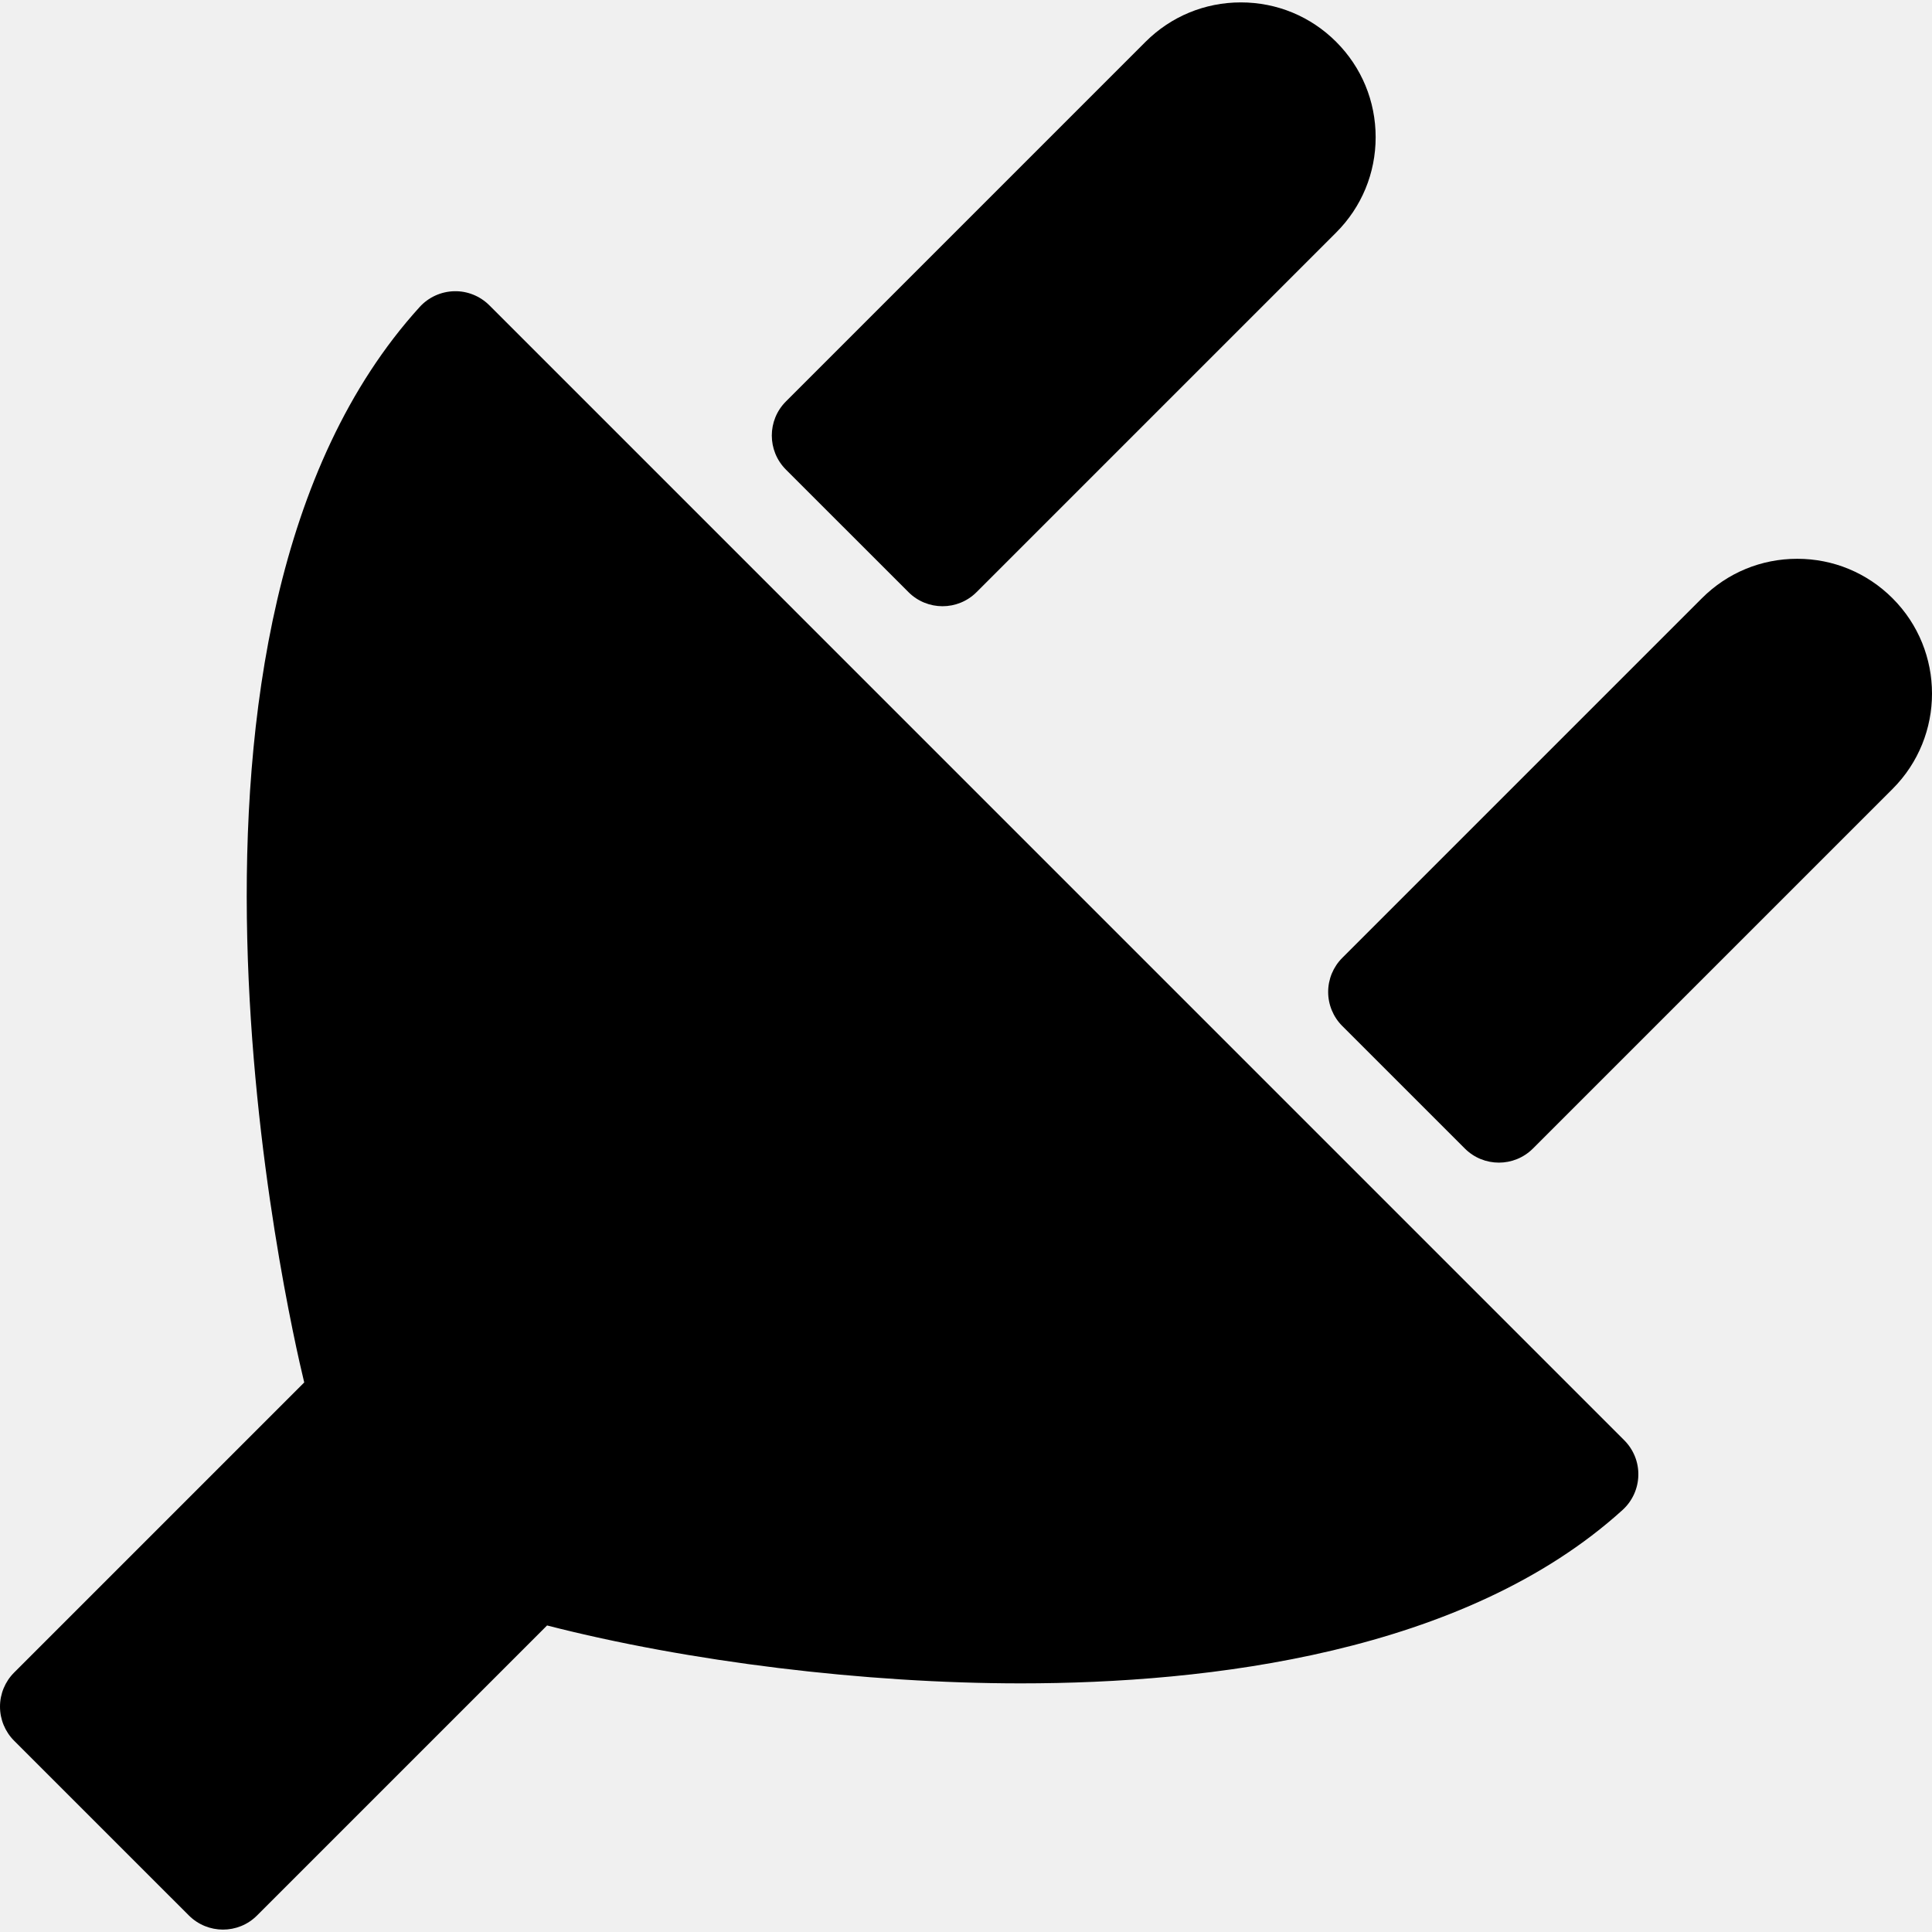
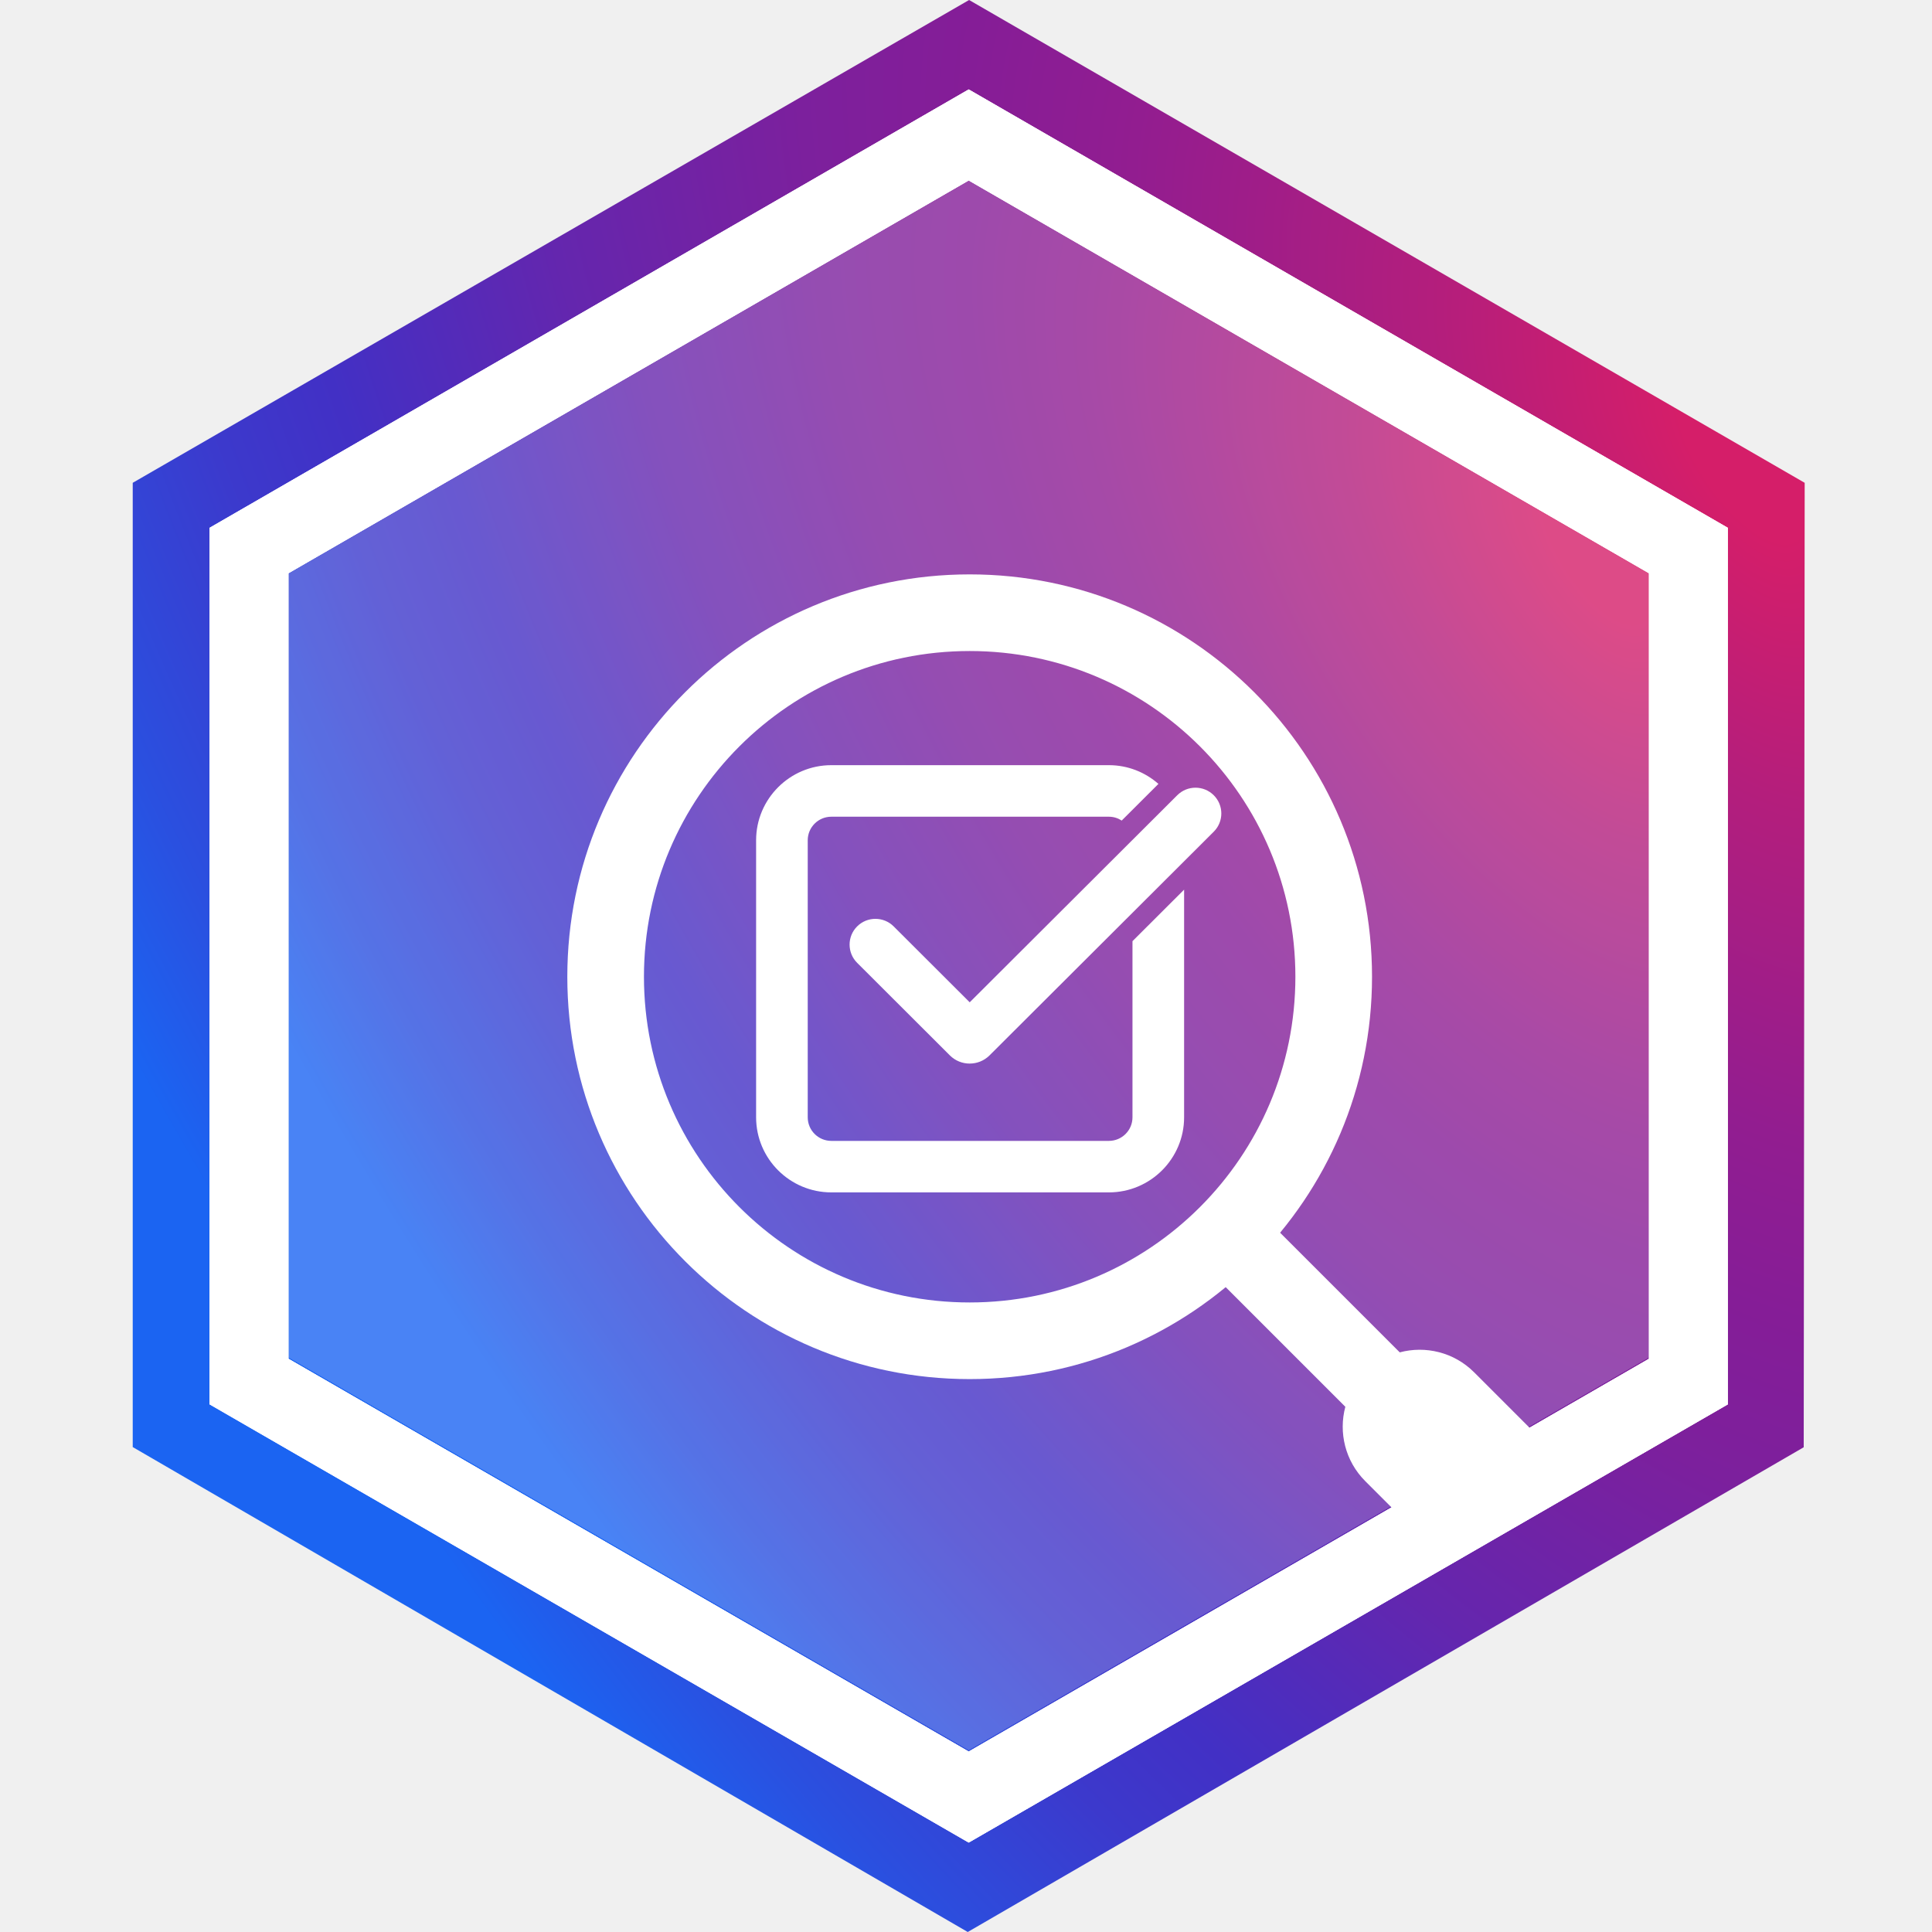
- <svg xmlns="http://www.w3.org/2000/svg" version="1.1" id="Capa_1" x="0px" y="0px" width="99.012px" height="99.012px" viewBox="0 0 99.012 99.012" style="enable-background:new 0 0 99.012 99.012;" xml:space="preserve">
+ <svg xmlns="http://www.w3.org/2000/svg" id="Layer_1" viewBox="0 0 1000 1000">
+   <defs>
+     <radialGradient id="radial-gradient" cx="289.58" cy="1035.31" fx="671.9" fy="1035.31" r="445.33" gradientTransform="translate(-1040.41 -1377.08) rotate(-33.11) scale(1 2.33)" gradientUnits="userSpaceOnUse">
+       <stop offset=".04" stop-color="#d51e69" />
+       <stop offset=".14" stop-color="#b41e7c" />
+       <stop offset=".27" stop-color="#921d90" />
+       <stop offset=".34" stop-color="#851d97" />
+       <stop offset=".41" stop-color="#7c209d" />
+       <stop offset=".53" stop-color="#6426ae" />
+       <stop offset=".65" stop-color="#4230c5" />
+       <stop offset=".71" stop-color="#3c39cc" />
+       <stop offset=".81" stop-color="#2a50e0" />
+       <stop offset=".88" stop-color="#1b64f2" />
+     </radialGradient>
+     <radialGradient id="radial-gradient-2" cx="294.03" cy="1032.17" fx="763.99" fy="1032.17" r="547.42" gradientTransform="translate(-1035.99 -1371.88) rotate(-33.11) scale(1 2.33)" gradientUnits="userSpaceOnUse">
+       <stop offset=".04" stop-color="#d51e69" />
+       <stop offset=".14" stop-color="#b41e7c" />
+       <stop offset=".27" stop-color="#921d90" />
+       <stop offset=".34" stop-color="#851d97" />
+       <stop offset=".41" stop-color="#7c209d" />
+       <stop offset=".53" stop-color="#6426ae" />
+       <stop offset=".65" stop-color="#4230c5" />
+       <stop offset=".71" stop-color="#3c39cc" />
+       <stop offset=".81" stop-color="#2a50e0" />
+       <stop offset=".88" stop-color="#1b64f2" />
+     </radialGradient>
+   </defs>
  <g>
    <g>
-       <path d="M25.08,15.648c-0.478-0.478-1.135-0.742-1.805-0.723c-0.675,0.017-1.314,0.309-1.768,0.808    c-14.829,16.325-6.762,51.623-5.916,55.115L0.723,85.717C0.26,86.18,0,86.808,0,87.463c0,0.654,0.26,1.283,0.723,1.746    l8.958,8.957c0.482,0.48,1.114,0.723,1.746,0.723c0.631,0,1.264-0.24,1.745-0.723l14.865-14.864    c7.237,1.859,16.289,2.968,24.28,2.968c9.599,0,22.739-1.543,30.836-8.886c0.5-0.454,0.793-1.093,0.809-1.769    c0.018-0.676-0.245-1.328-0.723-1.805L25.08,15.648z" />
-       <path d="M46.557,30.345c0.482,0.482,1.114,0.723,1.746,0.723c0.632,0,1.264-0.241,1.746-0.724l18.428-18.428    c1.305-1.305,2.023-3.04,2.023-4.885c0-1.846-0.719-3.582-2.023-4.886c-1.305-1.305-3.039-2.022-4.885-2.022    c-1.845,0-3.581,0.718-4.887,2.022L40.277,20.574c-0.964,0.964-0.964,2.527,0,3.492L46.557,30.345z" />
-       <path d="M96.99,30.661c-1.305-1.305-3.039-2.024-4.885-2.024c-1.847,0-3.582,0.718-4.886,2.023L68.79,49.089    c-0.464,0.463-0.724,1.091-0.724,1.746s0.26,1.282,0.724,1.746l6.28,6.278c0.481,0.482,1.113,0.724,1.746,0.724    c0.631,0,1.264-0.241,1.746-0.724l18.43-18.429C99.686,37.735,99.686,33.353,96.99,30.661z" />
+       <g>
+         <polygon points="853.5 296.7 853.5 703.3 501.4 906.6 149.3 703.3 149.3 296.7 501.4 93.4 853.5 296.7" fill="url(#radial-gradient)" />
+         <path d="M501.6,0L68.7,249.9v499.1l432.2,251,432.7-250.9,.5-499.2L501.6,0Zm392.7,726.9l-392.9,226.8L108.5,726.8V273.2L501.4,46.3l392.9,226.9v453.7h0Z" fill="url(#radial-gradient-2)" />
+       </g>
+       <g opacity=".2">
+         <polygon points="853.5 296.04 853.5 702.64 501.4 905.94 149.3 702.64 149.3 296.04 501.4 92.74 853.5 296.04" fill="#fff" />
+       </g>
    </g>
+     <path d="M501.4,46.3L108.5,273.2v453.7l392.9,226.8,392.9-226.8V273.2L501.4,46.3Zm352.1,657l-352.1,203.3-352.1-203.3V296.7L501.4,93.4l352.1,203.3v406.6Z" fill="#fff" />
  </g>
  <g>
- </g>
+     <path d="M501.4,46.3L108.5,273.2v453.7l392.9,226.8,392.9-226.8V273.2L501.4,46.3Zm132.77,619.68l62.17,62.17c-3.55,13.29-.11,28.06,10.32,38.49l13.59,13.59-218.85,126.37-352.1-203.3V296.7L501.4,93.4l352.1,203.3v406.6l-61.81,35.69-28.69-28.69c-10.43-10.43-25.2-13.86-38.49-10.32l-62.18-62.17" fill="#fff" />
+     <path d="M501.9,297.3c-115.02,0-208.26,93.24-208.26,208.26s93.24,208.26,208.26,208.26,208.26-93.24,208.26-208.26-93.24-208.26-208.26-208.26Zm0,376.85c-93.11,0-168.59-75.48-168.59-168.59s75.48-168.59,168.59-168.59,168.59,75.48,168.59,168.59-75.48,168.59-168.59,168.59Z" fill="#fff" />
+   </g>
  <g>
- </g>
-   <g>
- </g>
-   <g>
- </g>
-   <g>
- </g>
-   <g>
- </g>
-   <g>
- </g>
-   <g>
- </g>
-   <g>
- </g>
-   <g>
- </g>
-   <g>
- </g>
-   <g>
- </g>
-   <g>
- </g>
-   <g>
- </g>
-   <g>
- </g>
+     <path d="M501.91,550.51c-3.71,0-7.43-1.41-10.25-4.23l-48-47.92c-5.22-5.21-5.22-13.66,0-18.86,5.22-5.21,13.68-5.21,18.9,0l39.36,39.29,107.42-107.17c5.22-5.21,13.68-5.21,18.9,0,5.22,5.21,5.22,13.66,0,18.86l-116.06,115.79c-2.83,2.82-6.55,4.23-10.26,4.23Z" fill="#fff" />
+     <path d="M586.17,487.16v91.16c0,6.74-5.47,12.2-12.22,12.2h-143.65c-6.75,0-12.22-5.46-12.22-12.2v-143.39c0-6.74,5.47-12.2,12.22-12.2h143.65c2.46,0,4.73,.74,6.64,1.99l19.01-18.98c-6.86-6.02-15.82-9.69-25.65-9.69h-143.65c-21.47,0-38.94,17.44-38.94,38.87v143.39c0,21.44,17.47,38.87,38.94,38.87h143.65c21.47,0,38.94-17.44,38.94-38.87v-117.83l-26.73,26.68Z" fill="#fff" />
+   </g>
</svg>
